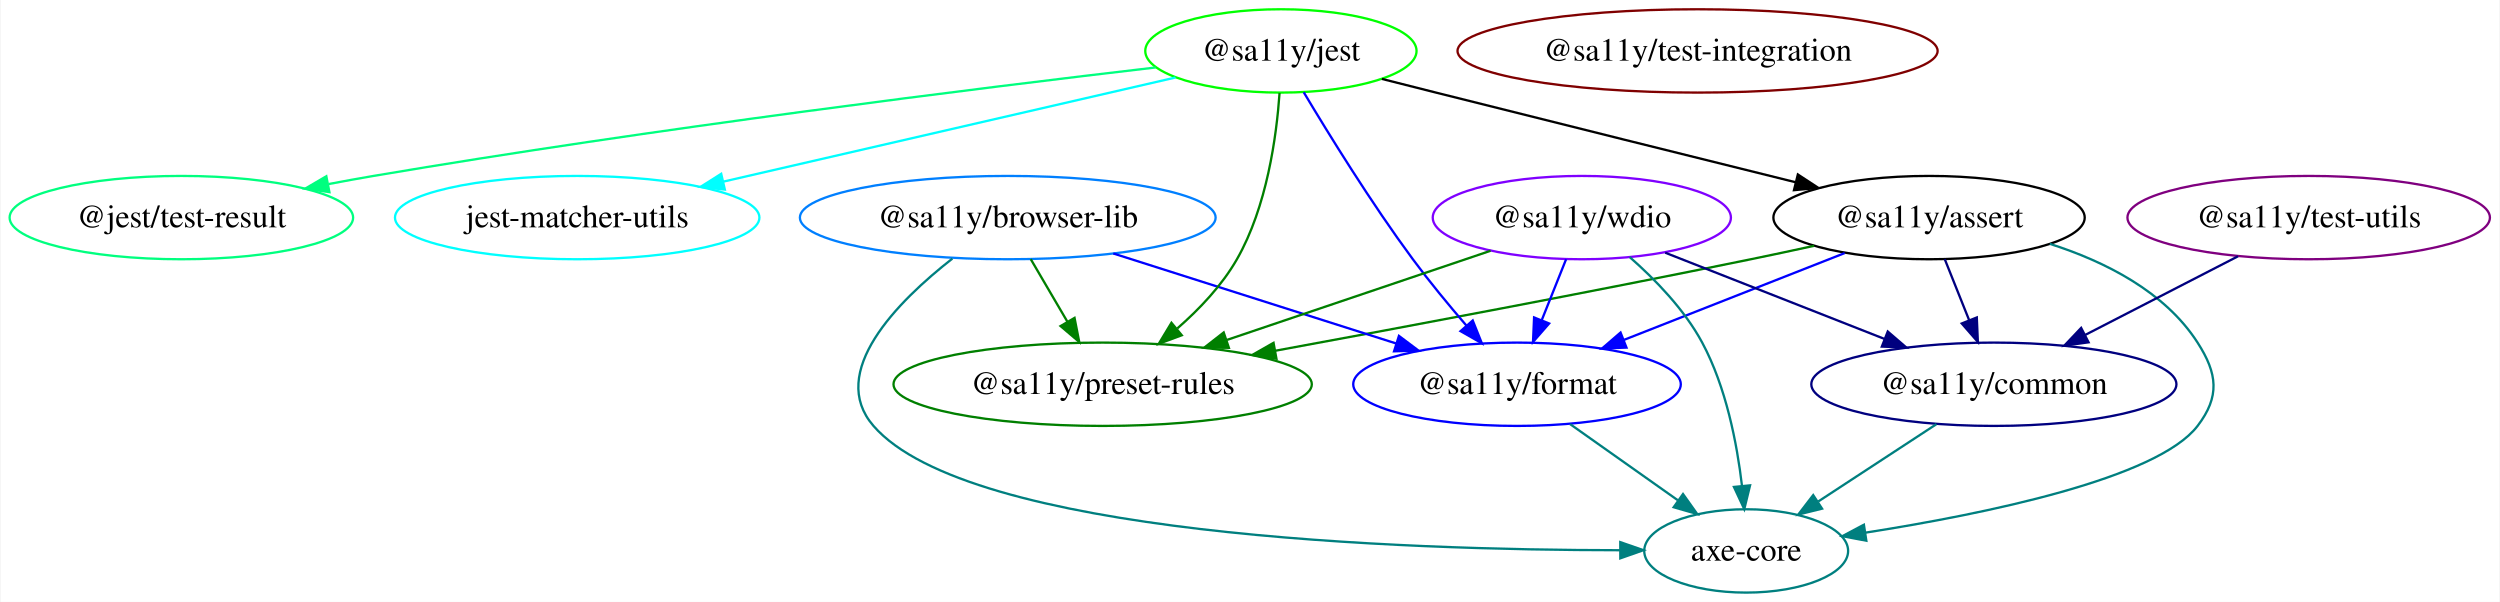
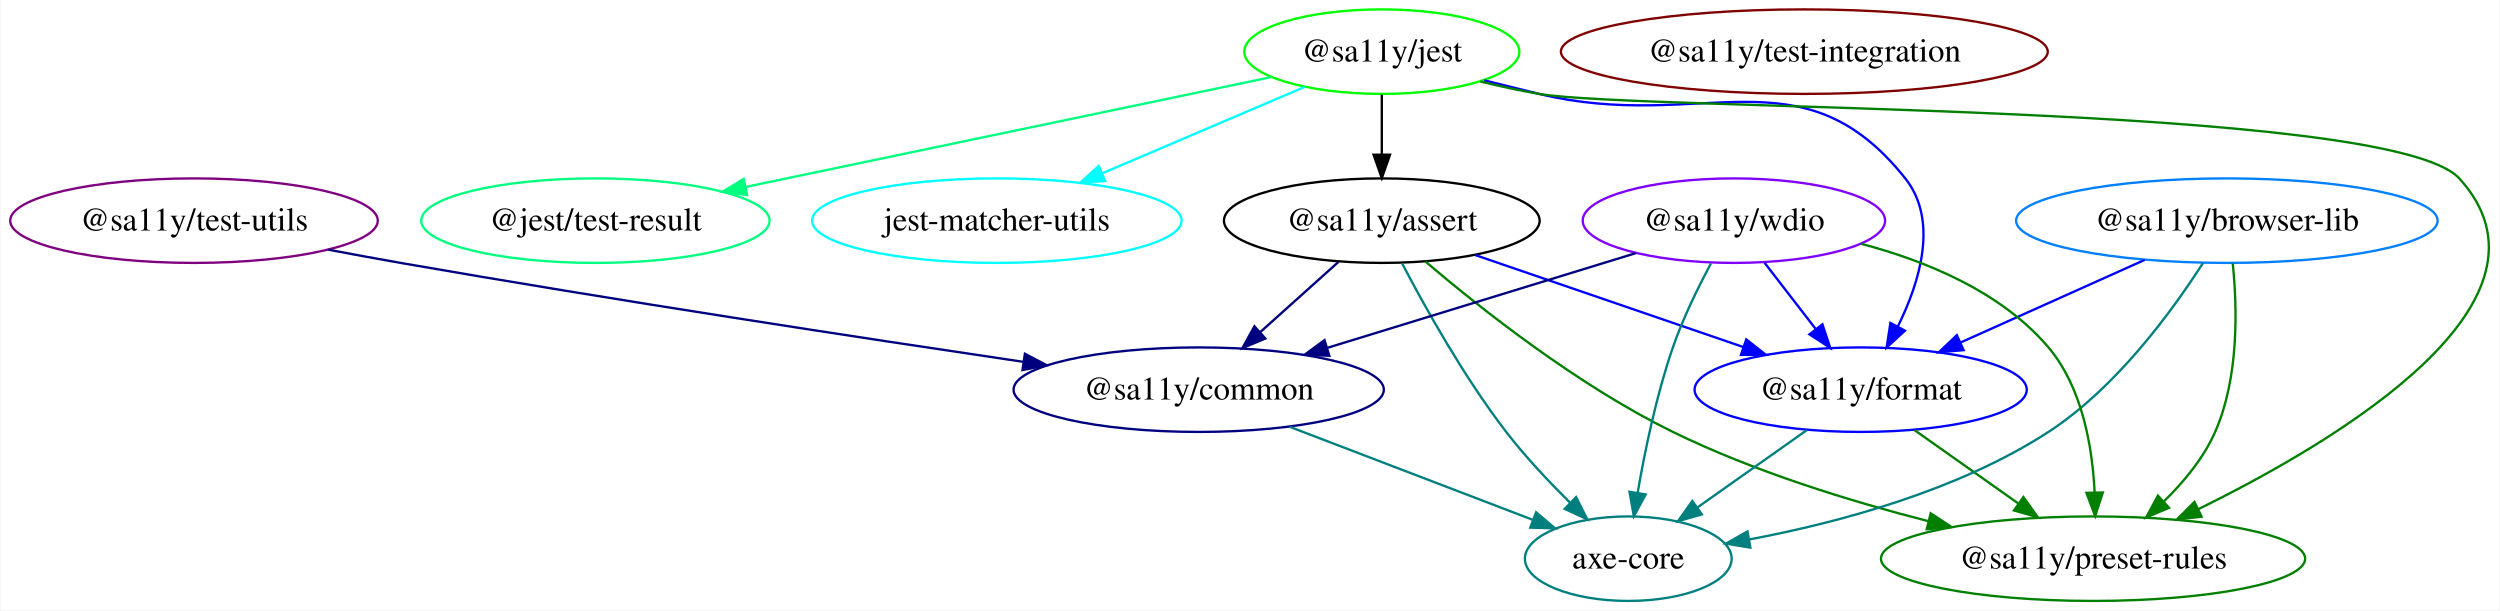
- <svg xmlns="http://www.w3.org/2000/svg" width="1080pt" height="260pt" viewBox="0.00 0.00 1079.50 260.00">
+ <svg xmlns="http://www.w3.org/2000/svg" width="1065pt" height="260pt" viewBox="0.00 0.00 1064.51 260.00">
  <g id="graph0" class="graph" transform="scale(1 1) rotate(0) translate(4 256)">
-     <polygon fill="white" stroke="transparent" points="-4,4 -4,-256 1075.5,-256 1075.5,4 -4,4" />
+     <polygon fill="white" stroke="transparent" points="-4,4 -4,-256 1060.51,-256 1060.51,4 -4,4" />
    <g id="node1" class="node">
-       <ellipse fill="none" stroke="#000000" cx="829.1" cy="-162" rx="67.25" ry="18" />
-       <text text-anchor="middle" x="829.1" y="-157.8" font-family="Times,serif" font-size="14.00">@sa11y/assert</text>
+       <ellipse fill="none" stroke="#000000" cx="584.4" cy="-162" rx="67.25" ry="18" />
+       <text text-anchor="middle" x="584.4" y="-157.8" font-family="Times,serif" font-size="14.00">@sa11y/assert</text>
    </g>
    <g id="node2" class="node">
-       <ellipse fill="none" stroke="#00007f" cx="857.1" cy="-90" rx="78.87" ry="18" />
-       <text text-anchor="middle" x="857.1" y="-85.8" font-family="Times,serif" font-size="14.00">@sa11y/common</text>
+       <ellipse fill="none" stroke="#00007f" cx="506.4" cy="-90" rx="78.87" ry="18" />
+       <text text-anchor="middle" x="506.4" y="-85.8" font-family="Times,serif" font-size="14.00">@sa11y/common</text>
    </g>
    <g id="edge1" class="edge">
-       <path fill="none" stroke="#00007f" d="M835.88,-144.05C839.03,-136.18 842.85,-126.62 846.38,-117.79" />
-       <polygon fill="#00007f" stroke="#00007f" points="849.73,-118.86 850.19,-108.28 843.23,-116.26 849.73,-118.86" />
+       <path fill="none" stroke="#00007f" d="M565.92,-144.41C555.98,-135.5 543.57,-124.36 532.65,-114.56" />
+       <polygon fill="#00007f" stroke="#00007f" points="534.8,-111.79 525.02,-107.71 530.13,-117 534.8,-111.79" />
    </g>
    <g id="node3" class="node">
-       <ellipse fill="none" stroke="#0000ff" cx="651.1" cy="-90" rx="70.76" ry="18" />
-       <text text-anchor="middle" x="651.1" y="-85.8" font-family="Times,serif" font-size="14.00">@sa11y/format</text>
+       <ellipse fill="none" stroke="#0000ff" cx="788.4" cy="-90" rx="70.76" ry="18" />
+       <text text-anchor="middle" x="788.4" y="-85.8" font-family="Times,serif" font-size="14.00">@sa11y/format</text>
    </g>
    <g id="edge2" class="edge">
-       <path fill="none" stroke="#0000ff" d="M792.65,-146.67C765.02,-135.8 726.88,-120.8 697.14,-109.11" />
-       <polygon fill="#0000ff" stroke="#0000ff" points="698.39,-105.84 687.81,-105.44 695.83,-112.35 698.39,-105.84" />
+       <path fill="none" stroke="#0000ff" d="M624.22,-147.34C656.86,-136.14 703.25,-120.22 738.39,-108.16" />
+       <polygon fill="#0000ff" stroke="#0000ff" points="739.66,-111.42 747.99,-104.87 737.39,-104.8 739.66,-111.42" />
    </g>
    <g id="node4" class="node">
-       <ellipse fill="none" stroke="#007f00" cx="472.1" cy="-90" rx="90.36" ry="18" />
-       <text text-anchor="middle" x="472.1" y="-85.8" font-family="Times,serif" font-size="14.00">@sa11y/preset-rules</text>
+       <ellipse fill="none" stroke="#007f00" cx="887.4" cy="-18" rx="90.36" ry="18" />
+       <text text-anchor="middle" x="887.4" y="-13.8" font-family="Times,serif" font-size="14.00">@sa11y/preset-rules</text>
    </g>
    <g id="edge3" class="edge">
-       <path fill="none" stroke="#007f00" d="M779.44,-149.81C770.36,-147.82 760.95,-145.81 752.1,-144 682.6,-129.75 603.11,-114.84 546.63,-104.47" />
-       <polygon fill="#007f00" stroke="#007f00" points="547.18,-101.02 536.71,-102.66 545.92,-107.9 547.18,-101.02" />
+       <path fill="none" stroke="#007f00" d="M602.87,-144.67C626.05,-124.94 667.7,-91.92 708.4,-72 742.71,-55.21 783.37,-42.64 817.26,-33.97" />
+       <polygon fill="#007f00" stroke="#007f00" points="818.23,-37.34 827.09,-31.52 816.54,-30.54 818.23,-37.34" />
    </g>
    <g id="node5" class="node">
-       <ellipse fill="none" stroke="#007f7f" cx="750.1" cy="-18" rx="44.04" ry="18" />
-       <text text-anchor="middle" x="750.1" y="-13.8" font-family="Times,serif" font-size="14.00">axe-core</text>
+       <ellipse fill="none" stroke="#007f7f" cx="689.4" cy="-18" rx="44.04" ry="18" />
+       <text text-anchor="middle" x="689.4" y="-13.8" font-family="Times,serif" font-size="14.00">axe-core</text>
    </g>
    <g id="edge4" class="edge">
-       <path fill="none" stroke="#007f7f" d="M881.27,-150.66C905.01,-143.07 930.92,-130.07 945.1,-108 953.75,-94.54 954.82,-84.71 945.1,-72 927.72,-49.27 853.31,-33.99 801.61,-25.89" />
-       <polygon fill="#007f7f" stroke="#007f7f" points="802.01,-22.41 791.6,-24.37 800.96,-29.33 802.01,-22.41" />
+       <path fill="none" stroke="#007f7f" d="M593.04,-143.83C602.71,-125.32 619.4,-95.36 637.4,-72 645.51,-61.47 655.53,-50.82 664.6,-41.86" />
+       <polygon fill="#007f7f" stroke="#007f7f" points="667.17,-44.24 671.93,-34.77 662.31,-39.21 667.17,-44.24" />
    </g>
    <g id="edge8" class="edge">
-       <path fill="none" stroke="#007f7f" d="M832.28,-72.76C817.07,-62.81 797.47,-49.99 781.23,-39.36" />
-       <polygon fill="#007f7f" stroke="#007f7f" points="782.88,-36.26 772.6,-33.72 779.05,-42.12 782.88,-36.26" />
+       <path fill="none" stroke="#007f7f" d="M545.21,-74.15C575.6,-62.53 617.75,-46.41 648.63,-34.59" />
+       <polygon fill="#007f7f" stroke="#007f7f" points="650.14,-37.76 658.23,-30.92 647.64,-31.23 650.14,-37.76" />
    </g>
    <g id="edge9" class="edge">
-       <path fill="none" stroke="#007f7f" d="M674.06,-72.76C687.91,-62.97 705.69,-50.4 720.58,-39.88" />
-       <polygon fill="#007f7f" stroke="#007f7f" points="722.81,-42.58 728.95,-33.95 718.77,-36.87 722.81,-42.58" />
+       <path fill="none" stroke="#007f00" d="M811.36,-72.76C824.54,-63.45 841.28,-51.61 855.7,-41.41" />
+       <polygon fill="#007f00" stroke="#007f00" points="857.73,-44.26 863.88,-35.63 853.69,-38.55 857.73,-44.26" />
+     </g>
+     <g id="edge10" class="edge">
+       <path fill="none" stroke="#007f7f" d="M765.44,-72.76C751.59,-62.97 733.81,-50.4 718.93,-39.88" />
+       <polygon fill="#007f7f" stroke="#007f7f" points="720.73,-36.87 710.55,-33.95 716.69,-42.58 720.73,-36.87" />
    </g>
    <g id="node6" class="node">
-       <ellipse fill="none" stroke="#007fff" cx="431.1" cy="-162" rx="89.8" ry="18" />
-       <text text-anchor="middle" x="431.1" y="-157.8" font-family="Times,serif" font-size="14.00">@sa11y/browser-lib</text>
+       <ellipse fill="none" stroke="#007fff" cx="944.4" cy="-162" rx="89.8" ry="18" />
+       <text text-anchor="middle" x="944.4" y="-157.8" font-family="Times,serif" font-size="14.00">@sa11y/browser-lib</text>
    </g>
    <g id="edge5" class="edge">
-       <path fill="none" stroke="#0000ff" d="M476.68,-146.5C512.27,-135.17 561.74,-119.43 598.91,-107.61" />
-       <polygon fill="#0000ff" stroke="#0000ff" points="600.09,-110.9 608.56,-104.54 597.97,-104.23 600.09,-110.9" />
+       <path fill="none" stroke="#0000ff" d="M909.39,-145.29C886.23,-134.9 855.73,-121.21 831.14,-110.18" />
+       <polygon fill="#0000ff" stroke="#0000ff" points="832.25,-106.84 821.69,-105.94 829.38,-113.22 832.25,-106.84" />
    </g>
    <g id="edge6" class="edge">
-       <path fill="none" stroke="#007f00" d="M441.03,-144.05C445.79,-135.92 451.6,-126 456.91,-116.94" />
-       <polygon fill="#007f00" stroke="#007f00" points="459.95,-118.67 461.98,-108.28 453.91,-115.14 459.95,-118.67" />
+       <path fill="none" stroke="#007f00" d="M946.9,-143.77C948.82,-125.21 949.66,-95.22 939.4,-72 934.49,-60.87 926.13,-50.75 917.54,-42.4" />
+       <polygon fill="#007f00" stroke="#007f00" points="919.75,-39.68 910,-35.54 915.04,-44.86 919.75,-39.68" />
    </g>
    <g id="edge7" class="edge">
-       <path fill="none" stroke="#007f7f" d="M407.19,-144.3C383.37,-125.67 353.02,-95.11 373.1,-72 414.22,-24.7 601.3,-18.39 695.53,-18.3" />
-       <polygon fill="#007f7f" stroke="#007f7f" points="695.71,-21.8 705.72,-18.32 695.72,-14.8 695.71,-21.8" />
+       <path fill="none" stroke="#007f7f" d="M934.24,-143.99C921.38,-123.89 897.37,-90.81 868.4,-72 829.77,-46.91 778.85,-33.34 741.2,-26.24" />
+       <polygon fill="#007f7f" stroke="#007f7f" points="741.42,-22.72 730.96,-24.4 740.18,-29.61 741.42,-22.72" />
    </g>
    <g id="node7" class="node">
-       <ellipse fill="none" stroke="#00ff00" cx="549.1" cy="-234" rx="58.6" ry="18" />
-       <text text-anchor="middle" x="549.1" y="-229.8" font-family="Times,serif" font-size="14.00">@sa11y/jest</text>
+       <ellipse fill="none" stroke="#00ff00" cx="584.4" cy="-234" rx="58.6" ry="18" />
+       <text text-anchor="middle" x="584.4" y="-229.8" font-family="Times,serif" font-size="14.00">@sa11y/jest</text>
+     </g>
+     <g id="edge12" class="edge">
+       <path fill="none" stroke="#000000" d="M584.4,-215.7C584.4,-207.98 584.4,-198.71 584.4,-190.11" />
+       <polygon fill="#000000" stroke="#000000" points="587.9,-190.1 584.4,-180.1 580.9,-190.1 587.9,-190.1" />
+     </g>
+     <g id="edge13" class="edge">
+       <path fill="none" stroke="#0000ff" d="M627.98,-221.8C635.77,-219.84 643.82,-217.84 651.4,-216 720.56,-199.25 763.1,-235.68 807.4,-180 821.6,-162.15 813.74,-136.13 804.19,-116.83" />
+       <polygon fill="#0000ff" stroke="#0000ff" points="807.25,-115.13 799.45,-107.96 801.07,-118.43 807.25,-115.13" />
+     </g>
+     <g id="edge14" class="edge">
+       <path fill="none" stroke="#007f00" d="M626.36,-221.28C634.61,-219.28 643.24,-217.4 651.4,-216 694.51,-208.6 1013.92,-212.31 1043.4,-180 1090.81,-128.04 993.54,-69.21 932.23,-39.1" />
+       <polygon fill="#007f00" stroke="#007f00" points="933.63,-35.88 923.1,-34.69 930.59,-42.19 933.63,-35.88" />
+     </g>
+     <g id="node8" class="node">
+       <ellipse fill="none" stroke="#00ff7f" cx="249.4" cy="-162" rx="74.2" ry="18" />
+       <text text-anchor="middle" x="249.4" y="-157.8" font-family="Times,serif" font-size="14.00">@jest/test-result</text>
    </g>
    <g id="edge11" class="edge">
-       <path fill="none" stroke="#000000" d="M592.7,-221.91C600.49,-219.93 608.54,-217.9 616.1,-216 668.62,-202.8 728.47,-187.93 771.32,-177.3" />
-       <polygon fill="#000000" stroke="#000000" points="772.42,-180.63 781.29,-174.83 770.74,-173.84 772.42,-180.63" />
-     </g>
-     <g id="edge12" class="edge">
-       <path fill="none" stroke="#0000ff" d="M558.96,-216.15C569.85,-197.92 588.21,-168.19 606.1,-144 613.24,-134.34 621.64,-124.18 629.22,-115.37" />
-       <polygon fill="#0000ff" stroke="#0000ff" points="631.97,-117.55 635.91,-107.71 626.7,-112.94 631.97,-117.55" />
-     </g>
-     <g id="edge13" class="edge">
-       <path fill="none" stroke="#007f00" d="M548.52,-215.83C547.21,-197.05 543.06,-166.62 530.1,-144 523.64,-132.72 513.95,-122.49 504.33,-114.1" />
-       <polygon fill="#007f00" stroke="#007f00" points="506.27,-111.17 496.34,-107.49 501.82,-116.56 506.27,-111.17" />
-     </g>
-     <g id="node8" class="node">
-       <ellipse fill="none" stroke="#00ff7f" cx="74.1" cy="-162" rx="74.2" ry="18" />
-       <text text-anchor="middle" x="74.1" y="-157.8" font-family="Times,serif" font-size="14.00">@jest/test-result</text>
-     </g>
-     <g id="edge10" class="edge">
-       <path fill="none" stroke="#00ff7f" d="M495.03,-226.86C419.26,-218 277.28,-200.41 157.1,-180 150.82,-178.93 144.29,-177.74 137.77,-176.5" />
-       <polygon fill="#00ff7f" stroke="#00ff7f" points="138.06,-172.99 127.58,-174.51 136.72,-179.86 138.06,-172.99" />
+       <path fill="none" stroke="#00ff7f" d="M537.47,-223.19C478.98,-210.97 378.76,-190.03 313.3,-176.35" />
+       <polygon fill="#00ff7f" stroke="#00ff7f" points="314.01,-172.92 303.5,-174.3 312.57,-179.78 314.01,-172.92" />
    </g>
    <g id="node9" class="node">
-       <ellipse fill="none" stroke="#00ffff" cx="245.1" cy="-162" rx="78.72" ry="18" />
-       <text text-anchor="middle" x="245.1" y="-157.8" font-family="Times,serif" font-size="14.00">jest-matcher-utils</text>
+       <ellipse fill="none" stroke="#00ffff" cx="420.4" cy="-162" rx="78.72" ry="18" />
+       <text text-anchor="middle" x="420.4" y="-157.8" font-family="Times,serif" font-size="14.00">jest-matcher-utils</text>
    </g>
-     <g id="edge14" class="edge">
-       <path fill="none" stroke="#00ffff" d="M503.59,-222.52C451.68,-210.57 366.48,-190.95 308.19,-177.53" />
-       <polygon fill="#00ffff" stroke="#00ffff" points="308.88,-174.1 298.35,-175.26 307.31,-180.92 308.88,-174.1" />
+     <g id="edge15" class="edge">
+       <path fill="none" stroke="#00ffff" d="M551.61,-219C526.86,-208.44 492.61,-193.82 465.32,-182.17" />
+       <polygon fill="#00ffff" stroke="#00ffff" points="466.55,-178.89 455.98,-178.19 463.8,-185.33 466.55,-178.89" />
    </g>
    <g id="node10" class="node">
-       <ellipse fill="none" stroke="#7f007f" cx="993.1" cy="-162" rx="78.3" ry="18" />
-       <text text-anchor="middle" x="993.1" y="-157.8" font-family="Times,serif" font-size="14.00">@sa11y/test-utils</text>
+       <ellipse fill="none" stroke="#7f007f" cx="78.4" cy="-162" rx="78.3" ry="18" />
+       <text text-anchor="middle" x="78.4" y="-157.8" font-family="Times,serif" font-size="14.00">@sa11y/test-utils</text>
    </g>
-     <g id="edge15" class="edge">
-       <path fill="none" stroke="#00007f" d="M962.58,-145.29C943.07,-135.25 917.57,-122.12 896.53,-111.3" />
-       <polygon fill="#00007f" stroke="#00007f" points="898.01,-108.12 887.52,-106.66 894.81,-114.35 898.01,-108.12" />
+     <g id="edge16" class="edge">
+       <path fill="none" stroke="#00007f" d="M135.62,-149.63C145.86,-147.69 156.44,-145.74 166.4,-144 257.55,-128.1 362.86,-112.04 431.83,-101.83" />
+       <polygon fill="#00007f" stroke="#00007f" points="432.36,-105.29 441.74,-100.37 431.33,-98.37 432.36,-105.29" />
    </g>
    <g id="node11" class="node">
-       <ellipse fill="none" stroke="#7f00ff" cx="679.1" cy="-162" rx="64.41" ry="18" />
-       <text text-anchor="middle" x="679.1" y="-157.8" font-family="Times,serif" font-size="14.00">@sa11y/wdio</text>
-     </g>
-     <g id="edge16" class="edge">
-       <path fill="none" stroke="#00007f" d="M715.12,-146.83C742.44,-136.09 780.22,-121.23 809.95,-109.54" />
-       <polygon fill="#00007f" stroke="#00007f" points="811.26,-112.79 819.29,-105.87 808.7,-106.27 811.26,-112.79" />
+       <ellipse fill="none" stroke="#7f00ff" cx="734.4" cy="-162" rx="64.41" ry="18" />
+       <text text-anchor="middle" x="734.4" y="-157.8" font-family="Times,serif" font-size="14.00">@sa11y/wdio</text>
    </g>
    <g id="edge17" class="edge">
-       <path fill="none" stroke="#0000ff" d="M672.32,-144.05C669.17,-136.18 665.35,-126.62 661.82,-117.79" />
-       <polygon fill="#0000ff" stroke="#0000ff" points="664.97,-116.26 658.01,-108.28 658.47,-118.86 664.97,-116.26" />
+       <path fill="none" stroke="#00007f" d="M692.58,-148.16C655.65,-136.82 601.54,-120.21 561.16,-107.81" />
+       <polygon fill="#00007f" stroke="#00007f" points="562.05,-104.43 551.47,-104.84 560,-111.12 562.05,-104.43" />
    </g>
    <g id="edge18" class="edge">
-       <path fill="none" stroke="#007f00" d="M639.68,-147.67C607.4,-136.75 561.43,-121.21 525.79,-109.16" />
-       <polygon fill="#007f00" stroke="#007f00" points="526.63,-105.74 516.03,-105.86 524.39,-112.38 526.63,-105.74" />
+       <path fill="none" stroke="#0000ff" d="M747.47,-144.05C753.97,-135.63 761.96,-125.28 769.14,-115.97" />
+       <polygon fill="#0000ff" stroke="#0000ff" points="772.11,-117.84 775.45,-107.79 766.57,-113.57 772.11,-117.84" />
    </g>
    <g id="edge19" class="edge">
-       <path fill="none" stroke="#007f7f" d="M699.76,-144.95C710.69,-135.37 723.41,-122.31 731.1,-108 741.42,-88.8 746.13,-64.46 748.29,-46.08" />
-       <polygon fill="#007f7f" stroke="#007f7f" points="751.78,-46.33 749.28,-36.04 744.81,-45.64 751.78,-46.33" />
+       <path fill="none" stroke="#007f00" d="M788.56,-152.15C816.3,-144.86 848.36,-131.68 868.4,-108 882.87,-90.9 887.14,-65.45 888.07,-46.14" />
+       <polygon fill="#007f00" stroke="#007f00" points="891.57,-46.21 888.29,-36.14 884.57,-46.06 891.57,-46.21" />
+     </g>
+     <g id="edge20" class="edge">
+       <path fill="none" stroke="#007f7f" d="M724.62,-143.8C719.19,-133.65 712.69,-120.4 708.4,-108 701.39,-87.75 696.48,-63.98 693.4,-46.1" />
+       <polygon fill="#007f7f" stroke="#007f7f" points="696.83,-45.37 691.77,-36.07 689.92,-46.5 696.83,-45.37" />
    </g>
    <g id="node12" class="node">
-       <ellipse fill="none" stroke="#7f0000" cx="729.1" cy="-234" rx="103.7" ry="18" />
-       <text text-anchor="middle" x="729.1" y="-229.8" font-family="Times,serif" font-size="14.00">@sa11y/test-integration</text>
+       <ellipse fill="none" stroke="#7f0000" cx="764.4" cy="-234" rx="103.7" ry="18" />
+       <text text-anchor="middle" x="764.4" y="-229.8" font-family="Times,serif" font-size="14.00">@sa11y/test-integration</text>
    </g>
  </g>
</svg>
